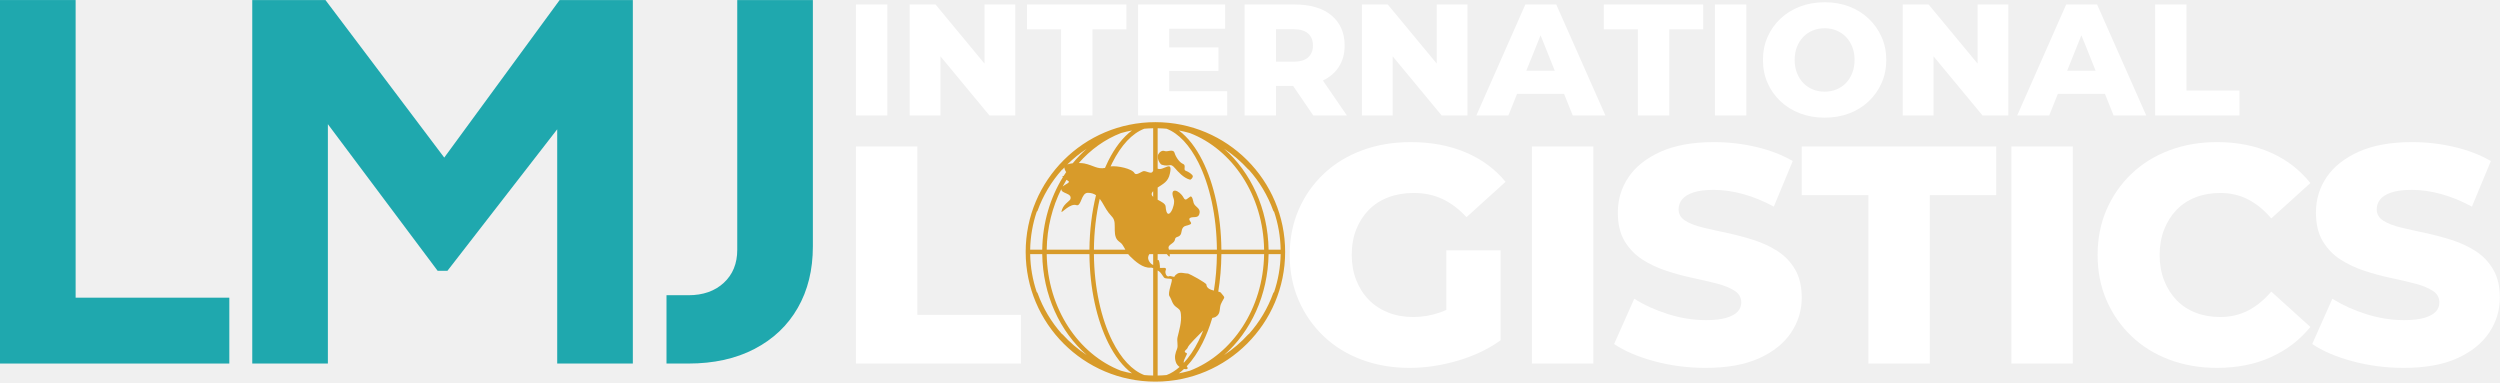
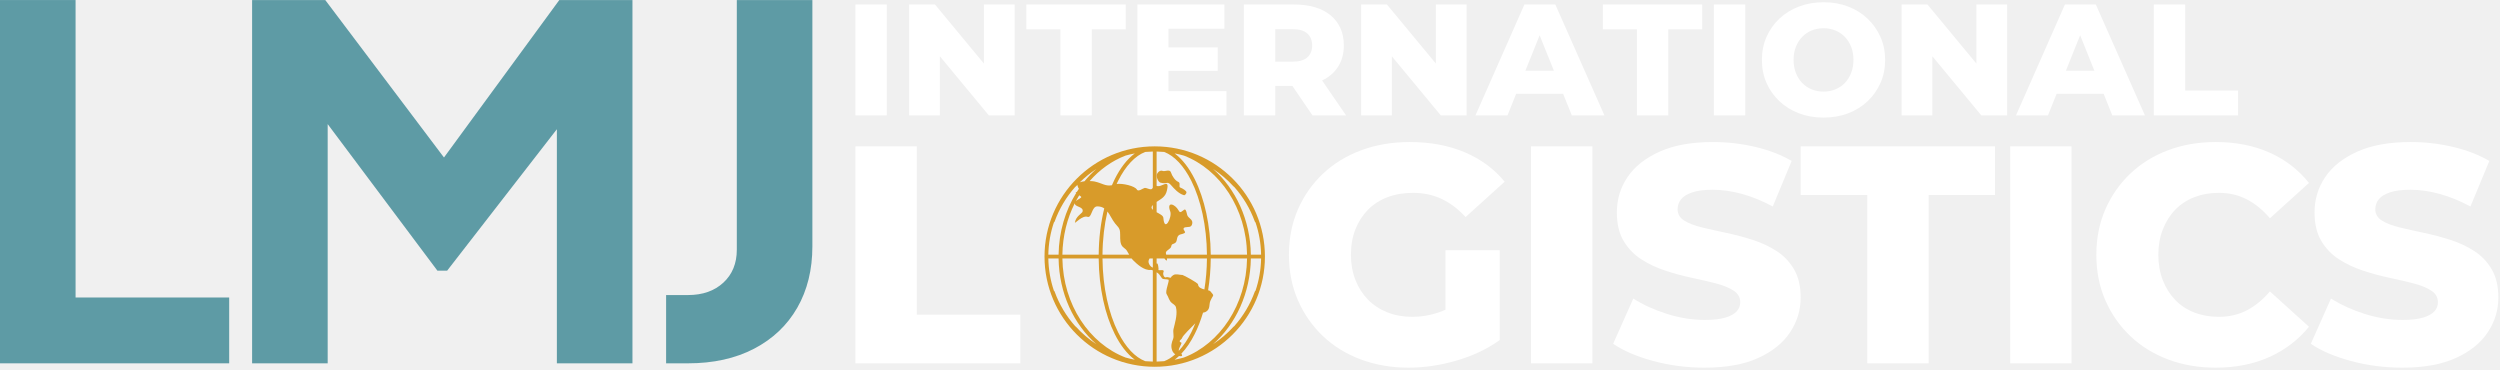
- <svg xmlns="http://www.w3.org/2000/svg" width="1451" height="222" viewBox="0 0 1451 222" fill="none">
-   <g clip-path="url(#clip0_505_51900)">
-     <path d="M592.55 211H496.79V85H532.43V182.74H592.55V211Z" fill="white" />
-     <path d="M43.89 0.02V172.77H133.1V211H0V0.02H43.89Z" fill="#1FA8AE" />
-     <path d="M257.841 91.46L324.82 0.02H367.3V211H323.4V75.045L259.68 157.19H254.02L190.3 72.072V211H146.41V0.02H188.89L257.841 91.46Z" fill="#1FA8AE" />
-     <path d="M471.79 143.03C471.79 156.623 468.863 168.52 463.01 178.72C457.163 188.913 448.81 196.841 437.95 202.5C427.097 208.167 414.307 211 399.58 211H386.84V171.35H399.58C408.073 171.35 414.917 168.944 420.11 164.13C425.304 159.317 427.9 152.947 427.9 145.02V0.02H471.79V143.03Z" fill="#1FA8AE" />
-     <path d="M1059.01 1.31C1064.22 1.31 1068.99 2.14 1073.31 3.8C1077.64 5.454 1081.39 7.796 1084.58 10.83C1087.77 13.87 1090.27 17.414 1092.08 21.46C1093.89 25.507 1094.79 29.954 1094.79 34.8C1094.79 39.647 1093.89 44.11 1092.08 48.19C1090.27 52.263 1087.77 55.803 1084.58 58.81C1081.39 61.817 1077.64 64.147 1073.31 65.8C1068.99 67.46 1064.22 68.29 1059.01 68.29C1053.86 68.29 1049.1 67.46 1044.75 65.8C1040.39 64.147 1036.6 61.803 1033.38 58.77C1030.16 55.73 1027.66 52.187 1025.89 48.14C1024.11 44.094 1023.22 39.647 1023.22 34.8C1023.22 29.954 1024.11 25.507 1025.89 21.46C1027.66 17.414 1030.16 13.87 1033.38 10.83C1036.6 7.796 1040.39 5.454 1044.75 3.8C1049.1 2.14 1053.86 1.31 1059.01 1.31ZM1059.01 16.4C1056.56 16.4 1054.27 16.83 1052.15 17.69C1050.04 18.55 1048.2 19.79 1046.63 21.41C1045.07 23.036 1043.84 24.97 1042.95 27.21C1042.06 29.45 1041.62 31.98 1041.62 34.8C1041.62 37.56 1042.06 40.074 1042.95 42.34C1043.84 44.614 1045.07 46.563 1046.63 48.19C1048.2 49.81 1050.04 51.05 1052.15 51.91C1054.27 52.77 1056.56 53.2 1059.01 53.2C1061.46 53.2 1063.75 52.77 1065.86 51.91C1067.97 51.05 1069.81 49.81 1071.38 48.19C1072.95 46.563 1074.17 44.614 1075.06 42.34C1075.95 40.074 1076.39 37.56 1076.39 34.8C1076.39 31.98 1075.95 29.45 1075.06 27.21C1074.17 24.97 1072.95 23.036 1071.38 21.41C1069.81 19.79 1067.97 18.55 1065.86 17.69C1063.75 16.83 1061.46 16.4 1059.01 16.4Z" fill="white" />
-     <path d="M515.01 67.001H496.79V2.6H515.01V67.001Z" fill="white" />
-     <path d="M542.98 2.6L571.41 36.922V2.6H589.25V67.001H574.26L545.83 32.677V67.001H527.98V2.6H542.98Z" fill="white" />
-     <path d="M653.75 2.6V17.041H634.061V67.001H615.84V17.041H596.061V2.6H653.75Z" fill="white" />
-     <path d="M711.061 2.6V16.68H678.59V27.53H707.2V41.15H678.59V52.92H712.26V67.001H660.55V2.6H711.061Z" fill="white" />
-     <path d="M751.17 2.6C760.556 2.6 767.78 4.73 772.84 8.99C777.9 13.256 780.43 19.07 780.43 26.43C780.43 31.277 779.263 35.463 776.93 38.99C774.745 42.302 771.704 44.881 767.809 46.729L781.72 67.001H762.21L750.54 49.89H740.59V67.001H722.38V2.6H751.17ZM740.59 35.81H750.71C754.517 35.81 757.353 34.983 759.22 33.33C761.093 31.67 762.03 29.37 762.03 26.43C762.03 23.424 761.093 21.093 759.22 19.44C757.353 17.78 754.516 16.95 750.71 16.95H740.59V35.81Z" fill="white" />
-     <path d="M805.45 2.6L833.88 36.913V2.6H851.73V67.001H836.73L808.311 32.69V67.001H790.46V2.6H805.45Z" fill="white" />
-     <path d="M931.771 67.001H912.82L907.799 54.49H880.489L875.47 67.001H856.88L885.311 2.6H903.25L931.771 67.001ZM885.878 41.06H902.407L894.141 20.465L885.878 41.06Z" fill="white" />
-     <path d="M988.53 2.6V17.041H968.85V67.001H950.63V17.041H930.85V2.6H988.53Z" fill="white" />
-     <path d="M1013.56 67.001H995.34V2.6H1013.56V67.001Z" fill="white" />
-     <path d="M1147.79 36.922V2.6H1165.63V67.001H1150.64L1122.21 32.677V67.001H1104.36V2.6H1119.36L1147.79 36.922Z" fill="white" />
-     <path d="M1245.67 67.001H1226.72L1221.7 54.49H1194.39L1189.37 67.001H1170.79L1199.21 2.6H1217.15L1245.67 67.001ZM1199.78 41.06H1216.31L1208.04 20.455L1199.78 41.06Z" fill="white" />
-     <path d="M1269.04 2.6V52.56H1299.77V67.001H1250.83V2.6H1269.04Z" fill="white" />
-     <path d="M676.274 87.732C677.508 88.226 680.961 86.253 681.701 88.719C682.441 91.186 684.662 94.394 686.636 95.134C688.609 95.874 686.636 98.588 688.116 99.081C689.597 99.575 692.31 101.301 692.31 102.288C692.309 103.275 691.077 104.508 690.583 104.262C686.883 103.275 683.675 99.574 681.948 97.601C678.988 94.147 679.235 97.107 674.301 95.627C673.067 95.134 671.094 91.433 672.327 89.459C673.561 87.486 675.041 87.239 676.274 87.732Z" fill="#D89B2A" />
-     <path d="M670.6 70.9C712.187 70.9 745.899 104.613 745.899 146.2C745.899 187.787 712.187 221.5 670.6 221.5C629.013 221.5 595.3 187.787 595.3 146.2C595.3 104.613 629.013 70.9 670.6 70.9ZM634.907 147.5C635.079 167.258 639.153 185.051 645.6 197.944C650.687 208.119 657.123 215.023 664.118 217.681C665.839 217.835 667.567 217.927 669.3 217.958V155.627C668.709 155.388 668.191 155.252 667.886 155.328C663.445 155.821 658.758 151.627 655.798 148.667C655.417 148.287 655.083 147.897 654.78 147.5H634.907ZM671.899 217.958C673.631 217.927 675.359 217.835 677.079 217.681C679.687 216.69 682.217 215.109 684.628 212.989C683.654 212.292 682.81 211.324 682.441 210.096C681.455 207.135 682.195 204.915 683.182 202.448C683.922 200.475 682.935 198.007 683.429 195.787C684.416 191.593 685.896 186.905 685.402 182.465C685.156 179.751 684.415 179.505 682.441 178.024C680.221 176.298 680.221 174.078 678.741 171.857C677.508 169.884 680.961 162.483 679.975 161.989C678.741 161.496 676.274 161.989 675.534 161.002C674.547 159.769 674.054 158.536 672.82 157.549C672.639 157.428 672.309 157.217 671.899 156.973V217.958ZM708.892 147.5C708.827 155.064 708.199 162.361 707.086 169.232C707.809 169.409 708.364 169.599 708.592 169.884C711.552 173.584 710.812 171.611 708.592 176.544C707.605 179.011 708.591 181.971 705.878 183.698C705.171 184.264 704.383 184.343 703.607 184.54C702.017 189.85 700.109 194.742 697.926 199.107C695.276 204.407 692.193 208.989 688.764 212.604C690.083 214.079 688.896 214.578 687.19 214.171C686.213 215.089 685.21 215.931 684.184 216.689C686.341 216.279 688.48 215.77 690.593 215.166C715.231 205.679 733.208 179.141 733.688 147.5H708.892ZM607.51 147.5C607.99 179.138 625.964 205.675 650.599 215.164C652.714 215.769 654.855 216.278 657.015 216.688C651.72 212.775 647.055 206.671 643.273 199.107C636.613 185.787 632.479 167.579 632.308 147.5H607.51ZM698.349 191.778C695.168 195.034 689.883 200.106 689.349 201.708C689.102 202.941 686.143 203.928 688.609 204.915C689.869 205.126 686.655 208.558 687.048 210.638C690.17 207.307 693.054 203.036 695.6 197.944C696.573 195.998 697.489 193.938 698.349 191.778ZM736.288 147.5C735.936 171.31 725.915 192.519 710.468 206.062C715.597 202.699 720.294 198.692 724.438 194.126C724.57 193.98 724.73 193.872 724.901 193.801C731.022 186.925 735.816 178.912 738.978 170.159C739.075 169.888 739.255 169.669 739.478 169.521C741.823 162.59 743.152 155.191 743.287 147.5H736.288ZM597.912 147.5C598.047 155.19 599.374 162.589 601.72 169.519C601.944 169.667 602.124 169.887 602.223 170.159C605.384 178.912 610.179 186.925 616.299 193.8C616.47 193.871 616.63 193.979 616.763 194.126C620.903 198.689 625.597 202.694 630.723 206.057C615.279 192.513 605.263 171.306 604.91 147.5H597.912ZM671.899 151.065C672.92 149.757 673.42 155.296 673.144 155.403C673.885 155.937 677.705 154.449 676.521 157.055C676.027 158.288 677.014 161.249 678.741 160.262C679.482 160.015 681.455 161.002 681.701 160.509C681.948 159.769 682.689 159.276 683.429 158.782C685.156 157.796 687.622 158.782 689.596 158.782C690.583 159.029 700.204 164.209 700.204 165.196C700.336 167.313 702.455 168.149 704.544 168.663C705.618 161.985 706.228 154.88 706.292 147.5H678.925C679.016 148.241 679.004 148.826 678.741 148.914C678.519 149.025 677.9 148.335 677.216 147.5H671.899V151.065ZM667.087 147.5C666.756 147.98 666.517 148.532 666.406 149.161C666.085 150.931 667.756 153.328 669.3 153.757V147.5H667.087ZM617.771 97.186C617.432 97.546 617.095 97.907 616.763 98.273C616.629 98.42 616.47 98.528 616.298 98.599C610.177 105.474 605.383 113.488 602.222 122.241C602.124 122.513 601.944 122.73 601.721 122.879C599.375 129.81 598.047 137.209 597.912 144.9H604.91C605.142 129.247 609.551 114.717 616.936 102.751C616.668 102.516 616.517 102.345 616.572 102.288C616.729 102.184 616.985 102.169 617.285 102.19C617.773 101.415 618.273 100.65 618.786 99.897C618.371 99.202 617.954 98.491 617.806 97.601C617.775 97.456 617.765 97.318 617.771 97.186ZM615.989 109.746C610.77 120.097 607.704 132.08 607.51 144.9H632.308C632.404 133.59 633.758 122.875 636.113 113.291C634.866 112.434 633.345 111.909 631.375 111.909C627.428 111.909 627.674 120.05 624.714 119.063C621.26 117.83 616.08 123.749 616.079 123.011C616.573 118.817 620.766 116.843 621.26 115.609C622.423 111.888 615.911 112.552 615.989 109.746ZM638.287 115.386C636.204 124.367 634.999 134.353 634.907 144.9H653.153C652.672 144.028 652.196 143.141 651.604 142.253C650.37 140.28 648.644 140.279 647.657 137.812C646.67 135.346 647.164 132.138 646.917 129.425C646.67 126.464 645.19 125.724 643.463 123.504C641.459 120.965 640.176 117.777 638.287 115.386ZM671.899 97.879C675.121 99.473 680.948 92.231 678.987 100.808C678.047 105.51 674.955 106.77 671.899 108.854V115.921C674.043 117.065 676.406 118.195 676.521 119.804C677.261 130.164 682.688 119.064 681.208 115.363C678.494 108.209 684.415 110.182 686.882 114.623C688.115 117.09 689.102 115.116 690.829 114.129C692.063 113.389 692.556 117.09 692.803 117.83C693.543 120.05 696.75 120.79 696.257 123.504C695.763 126.711 693.543 125.724 691.322 126.218C688.856 126.958 691.569 128.932 691.322 129.672C691.075 130.658 688.115 130.905 687.375 131.398C685.155 132.879 686.389 135.346 684.662 136.826C683.429 137.813 682.195 137.319 681.948 139.046C681.702 141.266 677.755 142.007 678.248 143.98C678.248 144.102 678.323 144.446 678.424 144.9H706.292C706.12 125.143 702.046 107.349 695.6 94.456C690.512 84.28 684.076 77.376 677.079 74.719C675.359 74.565 673.631 74.472 671.899 74.441V97.879ZM684.184 75.71C689.479 79.624 694.144 85.729 697.926 93.293C704.586 106.613 708.72 124.821 708.892 144.9H733.688C733.208 113.261 715.234 86.724 690.598 77.235C688.483 76.63 686.343 76.121 684.184 75.71ZM710.468 86.337C725.916 99.88 735.936 121.091 736.288 144.9H743.287C743.152 137.209 741.824 129.81 739.478 122.879C739.255 122.73 739.076 122.512 738.978 122.241C735.816 113.487 731.02 105.474 724.899 98.599C724.729 98.528 724.57 98.419 724.438 98.273C720.294 93.708 715.597 89.701 710.468 86.337ZM669.12 111.169C668.025 112.421 668.345 113.398 669.3 114.262V110.983C669.24 111.045 669.179 111.106 669.12 111.169ZM619.012 104.324C618.229 105.601 617.481 106.907 616.77 108.243C618.18 106.999 621.068 106.043 620.273 105.248C620.185 105.159 619.65 104.781 619.012 104.324ZM669.3 74.441C667.567 74.472 665.839 74.565 664.118 74.719C657.122 77.377 650.687 84.281 645.6 94.456C645.252 95.151 644.913 95.86 644.58 96.583C648.478 96.038 657.181 97.9 658.512 100.561C659.499 102.041 662.459 99.574 663.692 99.327C665.173 99.081 667.886 101.054 668.873 99.82C669.052 99.561 669.19 99.314 669.3 99.082V74.441ZM657.015 75.711C654.853 76.122 652.71 76.631 650.594 77.237C641.304 80.817 632.961 86.821 626.146 94.608C627.609 94.63 628.842 94.747 629.401 94.887C634.557 95.961 636.906 98.342 641.336 97.475C641.955 96.033 642.601 94.638 643.273 93.293C647.055 85.729 651.719 79.624 657.015 75.711ZM630.724 86.342C626.68 88.994 622.906 92.046 619.46 95.457C620.324 95.112 621.44 94.89 622.616 94.76C625.108 91.705 627.82 88.888 630.724 86.342Z" fill="#D89B2A" />
-     <path d="M818.75 82.48C830.63 82.48 841.249 84.46 850.609 88.42C859.969 92.38 867.71 98.08 873.83 105.52L851.149 126.04C846.83 121.36 842.18 117.85 837.2 115.51C832.22 113.17 826.67 112 820.55 112C815.15 112 810.23 112.84 805.79 114.52C801.35 116.2 797.57 118.63 794.45 121.81C791.33 124.99 788.9 128.77 787.16 133.15C785.42 137.53 784.55 142.48 784.55 148C784.55 153.279 785.42 158.14 787.16 162.58C788.9 167.02 791.33 170.83 794.45 174.01C797.57 177.19 801.32 179.65 805.7 181.39C810.08 183.13 814.91 183.999 820.189 184C825.469 184 830.63 183.13 835.67 181.39C836.926 180.956 838.186 180.445 839.45 179.858V145.3H870.95V197.5L870.271 197.98C863.227 202.906 855.113 206.707 845.93 209.38C836.45 212.14 827.15 213.52 818.03 213.52C808.07 213.52 798.83 211.93 790.31 208.75C781.79 205.57 774.44 201.04 768.26 195.16C762.08 189.28 757.249 182.35 753.77 174.37C750.29 166.39 748.55 157.599 748.55 148C748.55 138.4 750.29 129.61 753.77 121.63C757.249 113.65 762.11 106.72 768.35 100.84C774.59 94.96 782 90.43 790.58 87.249C799.16 84.07 808.55 82.48 818.75 82.48Z" fill="white" />
-     <path d="M994.79 82.48C1003.07 82.48 1011.2 83.41 1019.18 85.27C1027.16 87.13 1034.27 89.86 1040.51 93.46L1029.53 119.92C1023.53 116.68 1017.59 114.25 1011.71 112.63C1005.83 111.01 1000.13 110.2 994.609 110.2C989.69 110.2 985.729 110.71 982.729 111.73C979.73 112.75 977.57 114.1 976.25 115.78C974.93 117.46 974.27 119.38 974.27 121.54C974.27 124.299 975.56 126.49 978.14 128.11C980.72 129.73 984.14 131.05 988.399 132.07C992.659 133.09 997.34 134.14 1002.44 135.22C1007.54 136.3 1012.64 137.65 1017.74 139.27C1022.84 140.89 1027.49 143.05 1031.69 145.75C1035.89 148.449 1039.28 151.99 1041.86 156.37C1044.44 160.75 1045.73 166.24 1045.73 172.84C1045.73 180.16 1043.66 186.91 1039.52 193.09C1035.38 199.27 1029.2 204.22 1020.98 207.94C1012.76 211.66 1002.41 213.52 989.93 213.52C979.61 213.52 969.68 212.23 960.14 209.65C950.6 207.07 942.83 203.74 936.83 199.66L948.53 173.38C954.17 176.98 960.68 179.95 968.06 182.29C975.439 184.63 982.79 185.8 990.109 185.8C995.029 185.8 998.99 185.35 1001.99 184.45C1004.99 183.55 1007.18 182.35 1008.56 180.85C1009.94 179.35 1010.63 177.58 1010.63 175.54C1010.63 172.66 1009.31 170.38 1006.67 168.7C1004.03 167.02 1000.61 165.64 996.41 164.56C992.21 163.48 987.56 162.4 982.46 161.32C977.36 160.24 972.26 158.86 967.16 157.18C962.06 155.5 957.41 153.31 953.21 150.61C949.01 147.91 945.59 144.37 942.95 139.99C940.31 135.61 938.99 130.06 938.99 123.34C938.99 115.78 941.06 108.94 945.2 102.82C949.34 96.7 955.55 91.78 963.83 88.06C972.11 84.34 982.43 82.48 994.79 82.48Z" fill="white" />
-     <path d="M1286.75 82.48C1298.39 82.48 1308.8 84.52 1317.98 88.6C1327.16 92.68 1334.81 98.56 1340.93 106.24L1318.25 126.76C1314.17 121.96 1309.7 118.3 1304.84 115.78C1299.98 113.26 1294.55 112 1288.55 112C1283.39 112 1278.65 112.84 1274.33 114.52C1270.01 116.2 1266.32 118.63 1263.26 121.81C1260.2 124.99 1257.8 128.8 1256.06 133.24C1254.32 137.68 1253.45 142.6 1253.45 148C1253.45 153.4 1254.32 158.32 1256.06 162.76C1257.8 167.2 1260.2 171.01 1263.26 174.19C1266.32 177.37 1270.01 179.8 1274.33 181.48C1278.65 183.16 1283.39 184 1288.55 184C1294.55 184 1299.98 182.74 1304.84 180.22C1309.7 177.7 1314.17 174.04 1318.25 169.24L1340.93 189.76C1334.81 197.32 1327.16 203.17 1317.98 207.31C1308.8 211.45 1298.39 213.52 1286.75 213.52C1276.79 213.52 1267.58 211.929 1259.12 208.75C1250.66 205.57 1243.34 201.04 1237.16 195.16C1230.98 189.28 1226.15 182.35 1222.67 174.37C1219.19 166.39 1217.45 157.599 1217.45 148C1217.45 138.4 1219.19 129.61 1222.67 121.63C1226.15 113.65 1230.98 106.72 1237.16 100.84C1243.34 94.96 1250.66 90.43 1259.12 87.249C1267.58 84.07 1276.79 82.48 1286.75 82.48Z" fill="white" />
-     <path d="M1399.97 82.48C1408.25 82.48 1416.38 83.41 1424.36 85.27C1432.34 87.13 1439.45 89.861 1445.69 93.46L1434.71 119.92C1428.71 116.68 1422.77 114.25 1416.89 112.63C1411.01 111.01 1405.31 110.2 1399.79 110.2C1394.87 110.2 1390.91 110.71 1387.91 111.73C1384.91 112.75 1382.75 114.1 1381.43 115.78C1380.11 117.46 1379.45 119.38 1379.45 121.54C1379.45 124.299 1380.74 126.49 1383.32 128.11C1385.9 129.73 1389.32 131.05 1393.58 132.07C1397.84 133.09 1402.52 134.14 1407.62 135.22C1412.72 136.3 1417.82 137.65 1422.92 139.27C1428.02 140.89 1432.67 143.05 1436.87 145.75C1441.07 148.449 1444.46 151.99 1447.04 156.37C1449.62 160.75 1450.91 166.24 1450.91 172.84C1450.91 180.16 1448.84 186.91 1444.7 193.09C1440.56 199.27 1434.38 204.22 1426.16 207.94C1417.94 211.66 1407.59 213.52 1395.11 213.52C1384.79 213.52 1374.86 212.23 1365.32 209.65C1355.78 207.07 1348.01 203.74 1342.01 199.66L1353.71 173.38L1354.78 174.047C1360.17 177.349 1366.32 180.096 1373.24 182.29C1380.62 184.629 1387.97 185.8 1395.29 185.8C1400.21 185.8 1404.17 185.35 1407.17 184.45C1410.17 183.55 1412.36 182.35 1413.74 180.85C1415.12 179.35 1415.81 177.579 1415.81 175.54C1415.81 172.66 1414.49 170.38 1411.85 168.7C1409.21 167.02 1405.79 165.64 1401.59 164.56C1397.39 163.48 1392.74 162.4 1387.64 161.32C1382.54 160.24 1377.44 158.86 1372.34 157.18C1367.24 155.5 1362.59 153.31 1358.39 150.61C1354.19 147.91 1350.77 144.37 1348.13 139.99C1345.49 135.61 1344.17 130.06 1344.17 123.34C1344.17 115.78 1346.24 108.94 1350.38 102.82C1354.52 96.7 1360.73 91.78 1369.01 88.06C1377.29 84.34 1387.61 82.48 1399.97 82.48Z" fill="white" />
-     <path d="M924.77 211H889.13V84.999H924.77V211Z" fill="white" />
-     <path d="M1158.59 84.999V113.26H1120.07V211H1084.43V113.26H1045.73V84.999H1158.59Z" fill="white" />
-     <path d="M1203.05 211H1167.41V84.999H1203.05V211Z" fill="white" />
+ <svg xmlns="http://www.w3.org/2000/svg" width="406" height="60" viewBox="0 0 406 60" fill="none">
+   <g clip-path="url(#clip0_4033_150083)">
+     <path d="M165.7 59.004H138.922V23.769H148.888V51.101H165.7V59.004Z" fill="white" />
+     <path d="M188.875 27.769C189.168 27.887 189.989 27.417 190.165 28.004C190.34 28.59 190.868 29.352 191.337 29.528C191.807 29.704 191.338 30.349 191.69 30.467C192.042 30.584 192.686 30.994 192.686 31.228C192.686 31.463 192.393 31.756 192.276 31.698C191.396 31.463 190.634 30.583 190.223 30.114C189.52 29.294 189.578 29.997 188.406 29.645C188.113 29.528 187.644 28.649 187.937 28.18C188.23 27.711 188.581 27.652 188.875 27.769Z" fill="#D89B2A" />
+     <path fill-rule="evenodd" clip-rule="evenodd" d="M187.526 23.768C197.411 23.768 205.424 31.781 205.424 41.666C205.424 51.551 197.411 59.564 187.526 59.564C177.641 59.564 169.628 51.551 169.628 41.666C169.629 31.781 177.641 23.769 187.526 23.768ZM179.044 41.974C179.085 46.671 180.052 50.901 181.584 53.966C182.794 56.384 184.324 58.024 185.987 58.655C186.396 58.692 186.806 58.713 187.217 58.721V43.908C187.077 43.851 186.954 43.818 186.881 43.836C185.826 43.953 184.712 42.956 184.008 42.253C183.918 42.163 183.84 42.069 183.768 41.974H179.044ZM187.834 58.721C188.246 58.713 188.656 58.692 189.064 58.655C189.684 58.42 190.285 58.045 190.859 57.541C190.628 57.375 190.429 57.145 190.341 56.854C190.107 56.151 190.283 55.622 190.517 55.036C190.693 54.567 190.458 53.981 190.576 53.453C190.81 52.456 191.162 51.341 191.044 50.286C190.986 49.641 190.81 49.582 190.341 49.23C189.814 48.82 189.813 48.292 189.461 47.764C189.169 47.295 189.989 45.536 189.754 45.419C189.461 45.302 188.875 45.419 188.699 45.184C188.464 44.891 188.347 44.599 188.054 44.364C188.011 44.335 187.932 44.285 187.834 44.226V58.721ZM196.626 41.974C196.611 43.772 196.461 45.507 196.197 47.14C196.369 47.182 196.502 47.228 196.556 47.296C197.26 48.175 197.084 47.706 196.556 48.879C196.322 49.465 196.557 50.169 195.912 50.58C195.743 50.715 195.555 50.733 195.371 50.78C194.993 52.042 194.541 53.205 194.022 54.242C193.392 55.502 192.658 56.59 191.842 57.449C192.158 57.801 191.876 57.917 191.47 57.82C191.237 58.039 190.999 58.239 190.754 58.42C191.266 58.322 191.773 58.202 192.274 58.058C198.132 55.805 202.407 49.497 202.521 41.974H196.626ZM172.531 41.974C172.645 49.496 176.918 55.804 182.776 58.058C183.277 58.202 183.784 58.321 184.295 58.419C183.038 57.489 181.93 56.039 181.032 54.242C179.449 51.076 178.468 46.747 178.427 41.974H172.531ZM194.12 52.501C193.363 53.275 192.11 54.48 191.983 54.86C191.924 55.153 191.221 55.388 191.807 55.623C192.105 55.673 191.349 56.484 191.438 56.978C192.179 56.187 192.865 55.174 193.469 53.966C193.7 53.504 193.915 53.014 194.12 52.501ZM170.25 41.974C170.282 43.803 170.596 45.562 171.154 47.21C171.207 47.245 171.25 47.297 171.274 47.361C172.025 49.442 173.166 51.347 174.621 52.981C174.661 52.998 174.698 53.023 174.729 53.057C175.713 54.142 176.83 55.094 178.048 55.893C174.377 52.674 171.997 47.633 171.914 41.974H170.25ZM203.139 41.974C203.055 47.633 200.674 52.673 197.002 55.892C198.221 55.093 199.338 54.142 200.323 53.057C200.354 53.023 200.392 52.997 200.433 52.98C201.888 51.346 203.027 49.442 203.779 47.361C203.802 47.298 203.844 47.246 203.896 47.211C204.454 45.563 204.77 43.803 204.802 41.974H203.139ZM187.834 42.825C188.076 42.51 188.193 43.803 188.131 43.851C188.306 43.98 189.215 43.626 188.933 44.247C188.816 44.54 189.051 45.243 189.461 45.009C189.637 44.95 190.106 45.184 190.165 45.067C190.223 44.891 190.4 44.774 190.576 44.657C190.986 44.423 191.572 44.657 192.042 44.657C192.277 44.716 194.562 45.947 194.563 46.181C194.594 46.684 195.097 46.882 195.593 47.004C195.848 45.416 195.993 43.728 196.008 41.974H189.504C189.526 42.151 189.524 42.29 189.461 42.311C189.409 42.338 189.261 42.173 189.098 41.974H187.834V42.825ZM186.696 41.974C186.616 42.089 186.556 42.219 186.53 42.37C186.453 42.79 186.85 43.357 187.217 43.46V41.974H186.696ZM174.729 30.274C174.698 30.308 174.661 30.333 174.621 30.35C173.165 31.985 172.026 33.89 171.274 35.971C171.251 36.036 171.207 36.087 171.154 36.122C170.596 37.77 170.282 39.529 170.25 41.357H171.914C171.969 37.637 173.016 34.183 174.771 31.339C174.707 31.283 174.671 31.242 174.684 31.228C174.721 31.203 174.783 31.202 174.854 31.207C174.97 31.022 175.088 30.839 175.21 30.66C175.112 30.495 175.012 30.326 174.977 30.114C174.97 30.079 174.969 30.046 174.97 30.015C174.889 30.1 174.808 30.187 174.729 30.274ZM174.545 33C173.305 35.46 172.577 38.309 172.531 41.357H178.427C178.45 38.669 178.77 36.122 179.33 33.844C179.033 33.641 178.671 33.515 178.203 33.515C177.264 33.515 177.323 35.45 176.62 35.216C175.799 34.922 174.567 36.33 174.567 36.154C174.684 35.158 175.681 34.688 175.798 34.395C176.075 33.51 174.524 33.669 174.545 33ZM179.846 34.344C179.351 36.479 179.066 38.851 179.044 41.357H183.379C183.265 41.15 183.152 40.939 183.011 40.728C182.718 40.259 182.307 40.259 182.073 39.673C181.838 39.086 181.956 38.324 181.897 37.678C181.838 36.975 181.486 36.799 181.076 36.271C180.6 35.669 180.294 34.913 179.846 34.344ZM187.834 30.178C188.6 30.56 189.986 28.837 189.52 30.877C189.296 31.995 188.561 32.294 187.834 32.79V34.469C188.344 34.741 188.906 35.01 188.933 35.392C189.109 37.855 190.399 35.216 190.047 34.337C189.402 32.636 190.81 33.105 191.396 34.161C191.689 34.747 191.924 34.278 192.334 34.044C192.628 33.868 192.746 34.747 192.804 34.923C192.98 35.45 193.742 35.627 193.625 36.271C193.507 37.034 192.979 36.8 192.452 36.917C191.866 37.093 192.509 37.561 192.452 37.737C192.393 37.972 191.689 38.031 191.513 38.148C190.986 38.5 191.279 39.087 190.869 39.438C190.576 39.673 190.282 39.555 190.223 39.966C190.165 40.493 189.227 40.669 189.344 41.139C189.344 41.167 189.362 41.249 189.386 41.357H196.008C195.968 36.661 195.001 32.432 193.469 29.367C192.26 26.948 190.728 25.307 189.064 24.676C188.656 24.639 188.246 24.617 187.834 24.61V30.178ZM190.754 24.911C192.013 25.841 193.123 27.293 194.022 29.091C195.605 32.257 196.586 36.585 196.626 41.357H202.521C202.407 33.838 198.136 27.532 192.282 25.275C191.778 25.131 191.269 25.009 190.754 24.911ZM197.001 27.437C200.674 30.656 203.055 35.698 203.139 41.357H204.802C204.77 39.529 204.455 37.77 203.897 36.122C203.845 36.087 203.802 36.035 203.779 35.971C203.027 33.891 201.888 31.986 200.433 30.351C200.392 30.334 200.354 30.309 200.323 30.274C199.338 29.189 198.221 28.237 197.001 27.437ZM187.174 33.34C186.914 33.637 186.991 33.869 187.217 34.074V33.297C187.203 33.311 187.188 33.325 187.174 33.34ZM175.263 31.714C175.077 32.017 174.899 32.327 174.73 32.644C175.065 32.348 175.753 32.121 175.564 31.932C175.543 31.911 175.415 31.822 175.263 31.714ZM187.217 24.61C186.806 24.617 186.396 24.639 185.988 24.676C184.324 25.307 182.794 26.948 181.584 29.367C181.502 29.532 181.421 29.702 181.341 29.874C182.268 29.744 184.337 30.186 184.653 30.818C184.887 31.17 185.591 30.584 185.884 30.525C186.236 30.467 186.881 30.935 187.116 30.642C187.159 30.58 187.191 30.519 187.217 30.463V24.61ZM184.296 24.911C183.782 25.009 183.273 25.131 182.769 25.275C180.561 26.126 178.578 27.554 176.958 29.405C177.307 29.41 177.601 29.436 177.734 29.47C178.96 29.725 179.519 30.291 180.574 30.083C180.721 29.741 180.872 29.41 181.032 29.091C181.931 27.293 183.038 25.841 184.296 24.911ZM178.051 27.436C177.087 28.069 176.186 28.796 175.365 29.609C175.571 29.526 175.839 29.471 176.122 29.439C176.715 28.712 177.36 28.042 178.051 27.436Z" fill="#D89B2A" />
+     <path d="M228.954 23.065C232.277 23.065 235.246 23.619 237.864 24.726C240.481 25.833 242.646 27.427 244.357 29.508L238.015 35.246C236.807 33.937 235.506 32.956 234.114 32.301C232.721 31.647 231.169 31.32 229.458 31.32C227.948 31.32 226.572 31.555 225.33 32.024C224.089 32.494 223.032 33.174 222.159 34.063C221.287 34.952 220.607 36.009 220.121 37.234C219.634 38.459 219.391 39.843 219.391 41.386C219.391 42.863 219.634 44.222 220.121 45.464C220.607 46.705 221.287 47.771 222.159 48.66C223.032 49.549 224.08 50.237 225.305 50.724C226.53 51.21 227.881 51.453 229.357 51.453C230.833 51.453 232.277 51.21 233.686 50.724C234.037 50.602 234.39 50.459 234.743 50.295V40.632H243.552V55.229L243.362 55.363C241.392 56.74 239.123 57.803 236.555 58.551C233.904 59.323 231.303 59.709 228.753 59.709C225.968 59.709 223.384 59.264 221.001 58.375C218.619 57.485 216.564 56.219 214.835 54.574C213.107 52.93 211.757 50.992 210.783 48.761C209.81 46.529 209.324 44.071 209.324 41.386C209.324 38.702 209.81 36.244 210.783 34.013C211.757 31.781 213.116 29.843 214.861 28.199C216.605 26.555 218.678 25.288 221.077 24.398C223.476 23.509 226.102 23.065 228.954 23.065Z" fill="white" />
+     <path d="M278.182 23.065C280.498 23.065 282.771 23.325 285.002 23.845C287.234 24.365 289.222 25.128 290.967 26.135L287.897 33.535C286.219 32.629 284.558 31.949 282.914 31.496C281.269 31.043 279.675 30.816 278.132 30.816C276.756 30.816 275.648 30.959 274.81 31.244C273.971 31.529 273.367 31.907 272.998 32.377C272.629 32.846 272.444 33.383 272.444 33.987C272.444 34.759 272.805 35.372 273.526 35.825C274.247 36.278 275.204 36.647 276.395 36.932C277.586 37.217 278.895 37.511 280.321 37.813C281.747 38.115 283.174 38.492 284.6 38.945C286.026 39.398 287.326 40.002 288.501 40.757C289.675 41.512 290.623 42.502 291.345 43.727C292.066 44.952 292.427 46.487 292.427 48.333C292.427 50.38 291.848 52.267 290.69 53.996C289.533 55.724 287.804 57.108 285.506 58.148C283.207 59.188 280.313 59.709 276.823 59.709C273.937 59.709 271.16 59.348 268.493 58.626C265.825 57.905 263.652 56.974 261.974 55.833L265.246 48.484C266.823 49.491 268.644 50.321 270.707 50.975C272.771 51.63 274.826 51.957 276.873 51.957C278.249 51.957 279.357 51.831 280.196 51.579C281.034 51.328 281.647 50.992 282.033 50.573C282.419 50.153 282.612 49.658 282.612 49.088C282.612 48.282 282.242 47.645 281.504 47.175C280.766 46.705 279.81 46.319 278.635 46.017C277.461 45.715 276.16 45.413 274.734 45.111C273.308 44.809 271.882 44.423 270.456 43.954C269.03 43.484 267.729 42.871 266.555 42.117C265.38 41.361 264.424 40.371 263.686 39.147C262.947 37.922 262.578 36.37 262.578 34.491C262.578 32.377 263.157 30.464 264.315 28.753C265.473 27.041 267.209 25.665 269.525 24.625C271.84 23.585 274.726 23.065 278.182 23.065Z" fill="white" />
+     <path d="M359.826 23.065C363.081 23.065 365.992 23.635 368.559 24.776C371.126 25.917 373.265 27.561 374.976 29.709L368.634 35.447C367.493 34.105 366.243 33.081 364.884 32.377C363.525 31.672 362.007 31.32 360.329 31.32C358.886 31.32 357.561 31.555 356.352 32.024C355.144 32.494 354.113 33.174 353.257 34.063C352.401 34.952 351.73 36.017 351.243 37.259C350.757 38.501 350.514 39.877 350.514 41.386C350.514 42.897 350.757 44.273 351.243 45.514C351.73 46.756 352.401 47.821 353.257 48.71C354.113 49.6 355.144 50.279 356.352 50.749C357.561 51.219 358.886 51.453 360.329 51.453C362.007 51.453 363.525 51.101 364.884 50.397C366.243 49.692 367.493 48.668 368.634 47.326L374.976 53.064C373.265 55.178 371.126 56.814 368.559 57.972C365.992 59.13 363.081 59.709 359.826 59.709C357.04 59.709 354.465 59.264 352.099 58.375C349.733 57.485 347.687 56.219 345.958 54.574C344.23 52.93 342.879 50.992 341.906 48.761C340.933 46.529 340.447 44.071 340.447 41.386C340.447 38.702 340.933 36.244 341.906 34.013C342.879 31.781 344.23 29.843 345.958 28.199C347.687 26.555 349.733 25.288 352.099 24.398C354.465 23.509 357.04 23.065 359.826 23.065Z" fill="white" />
+     <path d="M391.486 23.065C393.802 23.065 396.075 23.325 398.307 23.845C400.538 24.365 402.526 25.128 404.271 26.135L401.201 33.535C399.523 32.628 397.862 31.949 396.218 31.496C394.573 31.043 392.98 30.816 391.436 30.816C390.06 30.816 388.953 30.959 388.114 31.244C387.275 31.529 386.671 31.907 386.302 32.377C385.933 32.846 385.748 33.383 385.748 33.987C385.748 34.759 386.109 35.372 386.83 35.825C387.552 36.278 388.508 36.647 389.699 36.932C390.891 37.217 392.199 37.511 393.626 37.813C395.052 38.115 396.478 38.492 397.904 38.945C399.33 39.398 400.631 40.002 401.805 40.757C402.98 41.512 403.928 42.502 404.649 43.727C405.37 44.952 405.731 46.487 405.731 48.333C405.731 50.38 405.152 52.267 403.995 53.996C402.837 55.724 401.109 57.108 398.81 58.148C396.512 59.188 393.617 59.709 390.127 59.709C387.241 59.709 384.464 59.348 381.797 58.626C379.129 57.905 376.956 56.974 375.278 55.833L378.55 48.484L378.849 48.67C380.356 49.594 382.077 50.362 384.012 50.975C386.075 51.63 388.131 51.957 390.178 51.957C391.553 51.957 392.661 51.831 393.5 51.579C394.339 51.328 394.951 50.992 395.337 50.573C395.723 50.153 395.916 49.658 395.916 49.088C395.916 48.282 395.547 47.645 394.808 47.175C394.07 46.705 393.114 46.319 391.939 46.017C390.765 45.715 389.464 45.413 388.038 45.111C386.612 44.809 385.186 44.424 383.76 43.954C382.334 43.484 381.033 42.871 379.859 42.117C378.684 41.361 377.728 40.371 376.99 39.147C376.252 37.922 375.882 36.37 375.882 34.491C375.882 32.377 376.461 30.464 377.619 28.753C378.777 27.041 380.513 25.665 382.829 24.625C385.144 23.585 388.03 23.065 391.486 23.065Z" fill="white" />
+     <path d="M258.602 59.004H248.635V23.769H258.602V59.004Z" fill="white" />
+     <path d="M323.987 23.769V31.672H313.215V59.004H303.249V31.672H292.427V23.769H323.987Z" fill="white" />
+     <path d="M336.42 59.004H326.453V23.769H336.42V59.004Z" fill="white" />
+     <path fill-rule="evenodd" clip-rule="evenodd" d="M296.141 0.366C297.598 0.366 298.932 0.599 300.14 1.063C301.349 1.525 302.4 2.18 303.291 3.028C304.184 3.879 304.883 4.87 305.388 6.001C305.893 7.133 306.146 8.376 306.146 9.732C306.146 11.087 305.893 12.335 305.388 13.476C304.883 14.615 304.184 15.605 303.291 16.446C302.4 17.286 301.349 17.938 300.14 18.4C298.932 18.865 297.598 19.097 296.141 19.097C294.7 19.097 293.37 18.865 292.153 18.4C290.934 17.938 289.874 17.283 288.973 16.434C288.073 15.584 287.375 14.594 286.879 13.462C286.381 12.33 286.132 11.087 286.132 9.732C286.132 8.376 286.381 7.133 286.879 6.001C287.375 4.87 288.073 3.879 288.973 3.028C289.874 2.18 290.934 1.525 292.153 1.063C293.37 0.599 294.699 0.366 296.141 0.366ZM296.141 4.586C295.455 4.586 294.815 4.706 294.222 4.947C293.631 5.187 293.117 5.534 292.679 5.987C292.242 6.442 291.899 6.983 291.65 7.609C291.402 8.236 291.278 8.943 291.278 9.732C291.278 10.503 291.402 11.206 291.65 11.84C291.899 12.476 292.242 13.021 292.679 13.476C293.117 13.929 293.631 14.275 294.222 14.516C294.815 14.757 295.455 14.877 296.141 14.877C296.827 14.877 297.465 14.757 298.056 14.516C298.647 14.275 299.162 13.929 299.6 13.476C300.038 13.021 300.381 12.476 300.629 11.84C300.877 11.206 301.001 10.503 301.001 9.732C301.001 8.943 300.877 8.236 300.629 7.609C300.381 6.983 300.038 6.442 299.6 5.987C299.162 5.534 298.647 5.187 298.056 4.947C297.465 4.706 296.827 4.586 296.141 4.586Z" fill="white" />
+     <path d="M144.017 18.736H138.922V0.727H144.017V18.736Z" fill="white" />
+     <path d="M151.839 0.727L159.789 10.325V0.727H164.777V18.736H160.585L152.635 9.138V18.736H147.644V0.727H151.839Z" fill="white" />
+     <path d="M182.814 0.727V4.765H177.308V18.736H172.213V4.765H166.682V0.727H182.814Z" fill="white" />
+     <path d="M198.84 0.727V4.664H189.76V7.698H197.761V11.507H189.76V14.799H199.176V18.736H184.716V0.727H198.84Z" fill="white" />
+     <path fill-rule="evenodd" clip-rule="evenodd" d="M210.056 0.727C212.681 0.727 214.701 1.323 216.116 2.514C217.531 3.707 218.239 5.333 218.239 7.391C218.239 8.746 217.912 9.917 217.26 10.903C216.649 11.829 215.799 12.551 214.709 13.067L218.599 18.736H213.144L209.88 13.951H207.098V18.736H202.006V0.727H210.056ZM207.098 10.014H209.928C210.992 10.014 211.786 9.783 212.307 9.32C212.831 8.856 213.093 8.213 213.093 7.391C213.093 6.55 212.831 5.899 212.307 5.436C211.786 4.972 210.992 4.74 209.928 4.74H207.098V10.014Z" fill="white" />
+     <path d="M225.235 0.727L233.185 10.322V0.727H238.177V18.736H233.983L226.035 9.141V18.736H221.043V0.727H225.235Z" fill="white" />
+     <path fill-rule="evenodd" clip-rule="evenodd" d="M260.559 18.736H255.26L253.856 15.238H246.219L244.816 18.736H239.617L247.567 0.727H252.584L260.559 18.736ZM247.726 11.482H252.348L250.037 5.723L247.726 11.482Z" fill="white" />
+     <path d="M276.432 0.727V4.765H270.928V18.736H265.833V4.765H260.302V0.727H276.432Z" fill="white" />
+     <path d="M283.431 18.736H278.336V0.727H283.431V18.736Z" fill="white" />
+     <path d="M320.967 10.325V0.727H325.956V18.736H321.764L313.814 9.138V18.736H308.822V0.727H313.017L320.967 10.325Z" fill="white" />
+     <path fill-rule="evenodd" clip-rule="evenodd" d="M348.338 18.736H343.039L341.635 15.238H333.998L332.594 18.736H327.399L335.346 0.727H340.363L348.338 18.736ZM335.505 11.482H340.128L337.817 5.72L335.505 11.482Z" fill="white" />
+     <path d="M354.873 0.727V14.698H363.467V18.736H349.781V0.727H354.873Z" fill="white" />
+     <path d="M12.273 0.006V48.313H37.22V59.004H0V0.006H12.273Z" fill="#5E9BA5" />
+     <path d="M72.102 25.576L90.832 0.006H102.711V59.004H90.435V20.986L72.617 43.956H71.034L53.215 20.154V59.004H40.942V0.006H52.821L72.102 25.576Z" fill="#5E9BA5" />
+     <path d="M131.931 39.997C131.931 43.798 131.112 47.125 129.476 49.977C127.841 52.828 125.505 55.044 122.468 56.627C119.433 58.212 115.856 59.004 111.738 59.004H108.176V47.916H111.738C114.113 47.916 116.027 47.243 117.479 45.897C118.932 44.551 119.658 42.77 119.658 40.553V0.006H131.931V39.997Z" fill="#5E9BA5" />
  </g>
  <defs>
-     <clipPath id="clip0_505_51900">
-       <rect width="1451" height="222" fill="white" />
+     <clipPath id="clip0_4033_150083">
+       <rect width="405.756" height="59.843" fill="white" />
    </clipPath>
  </defs>
</svg>
